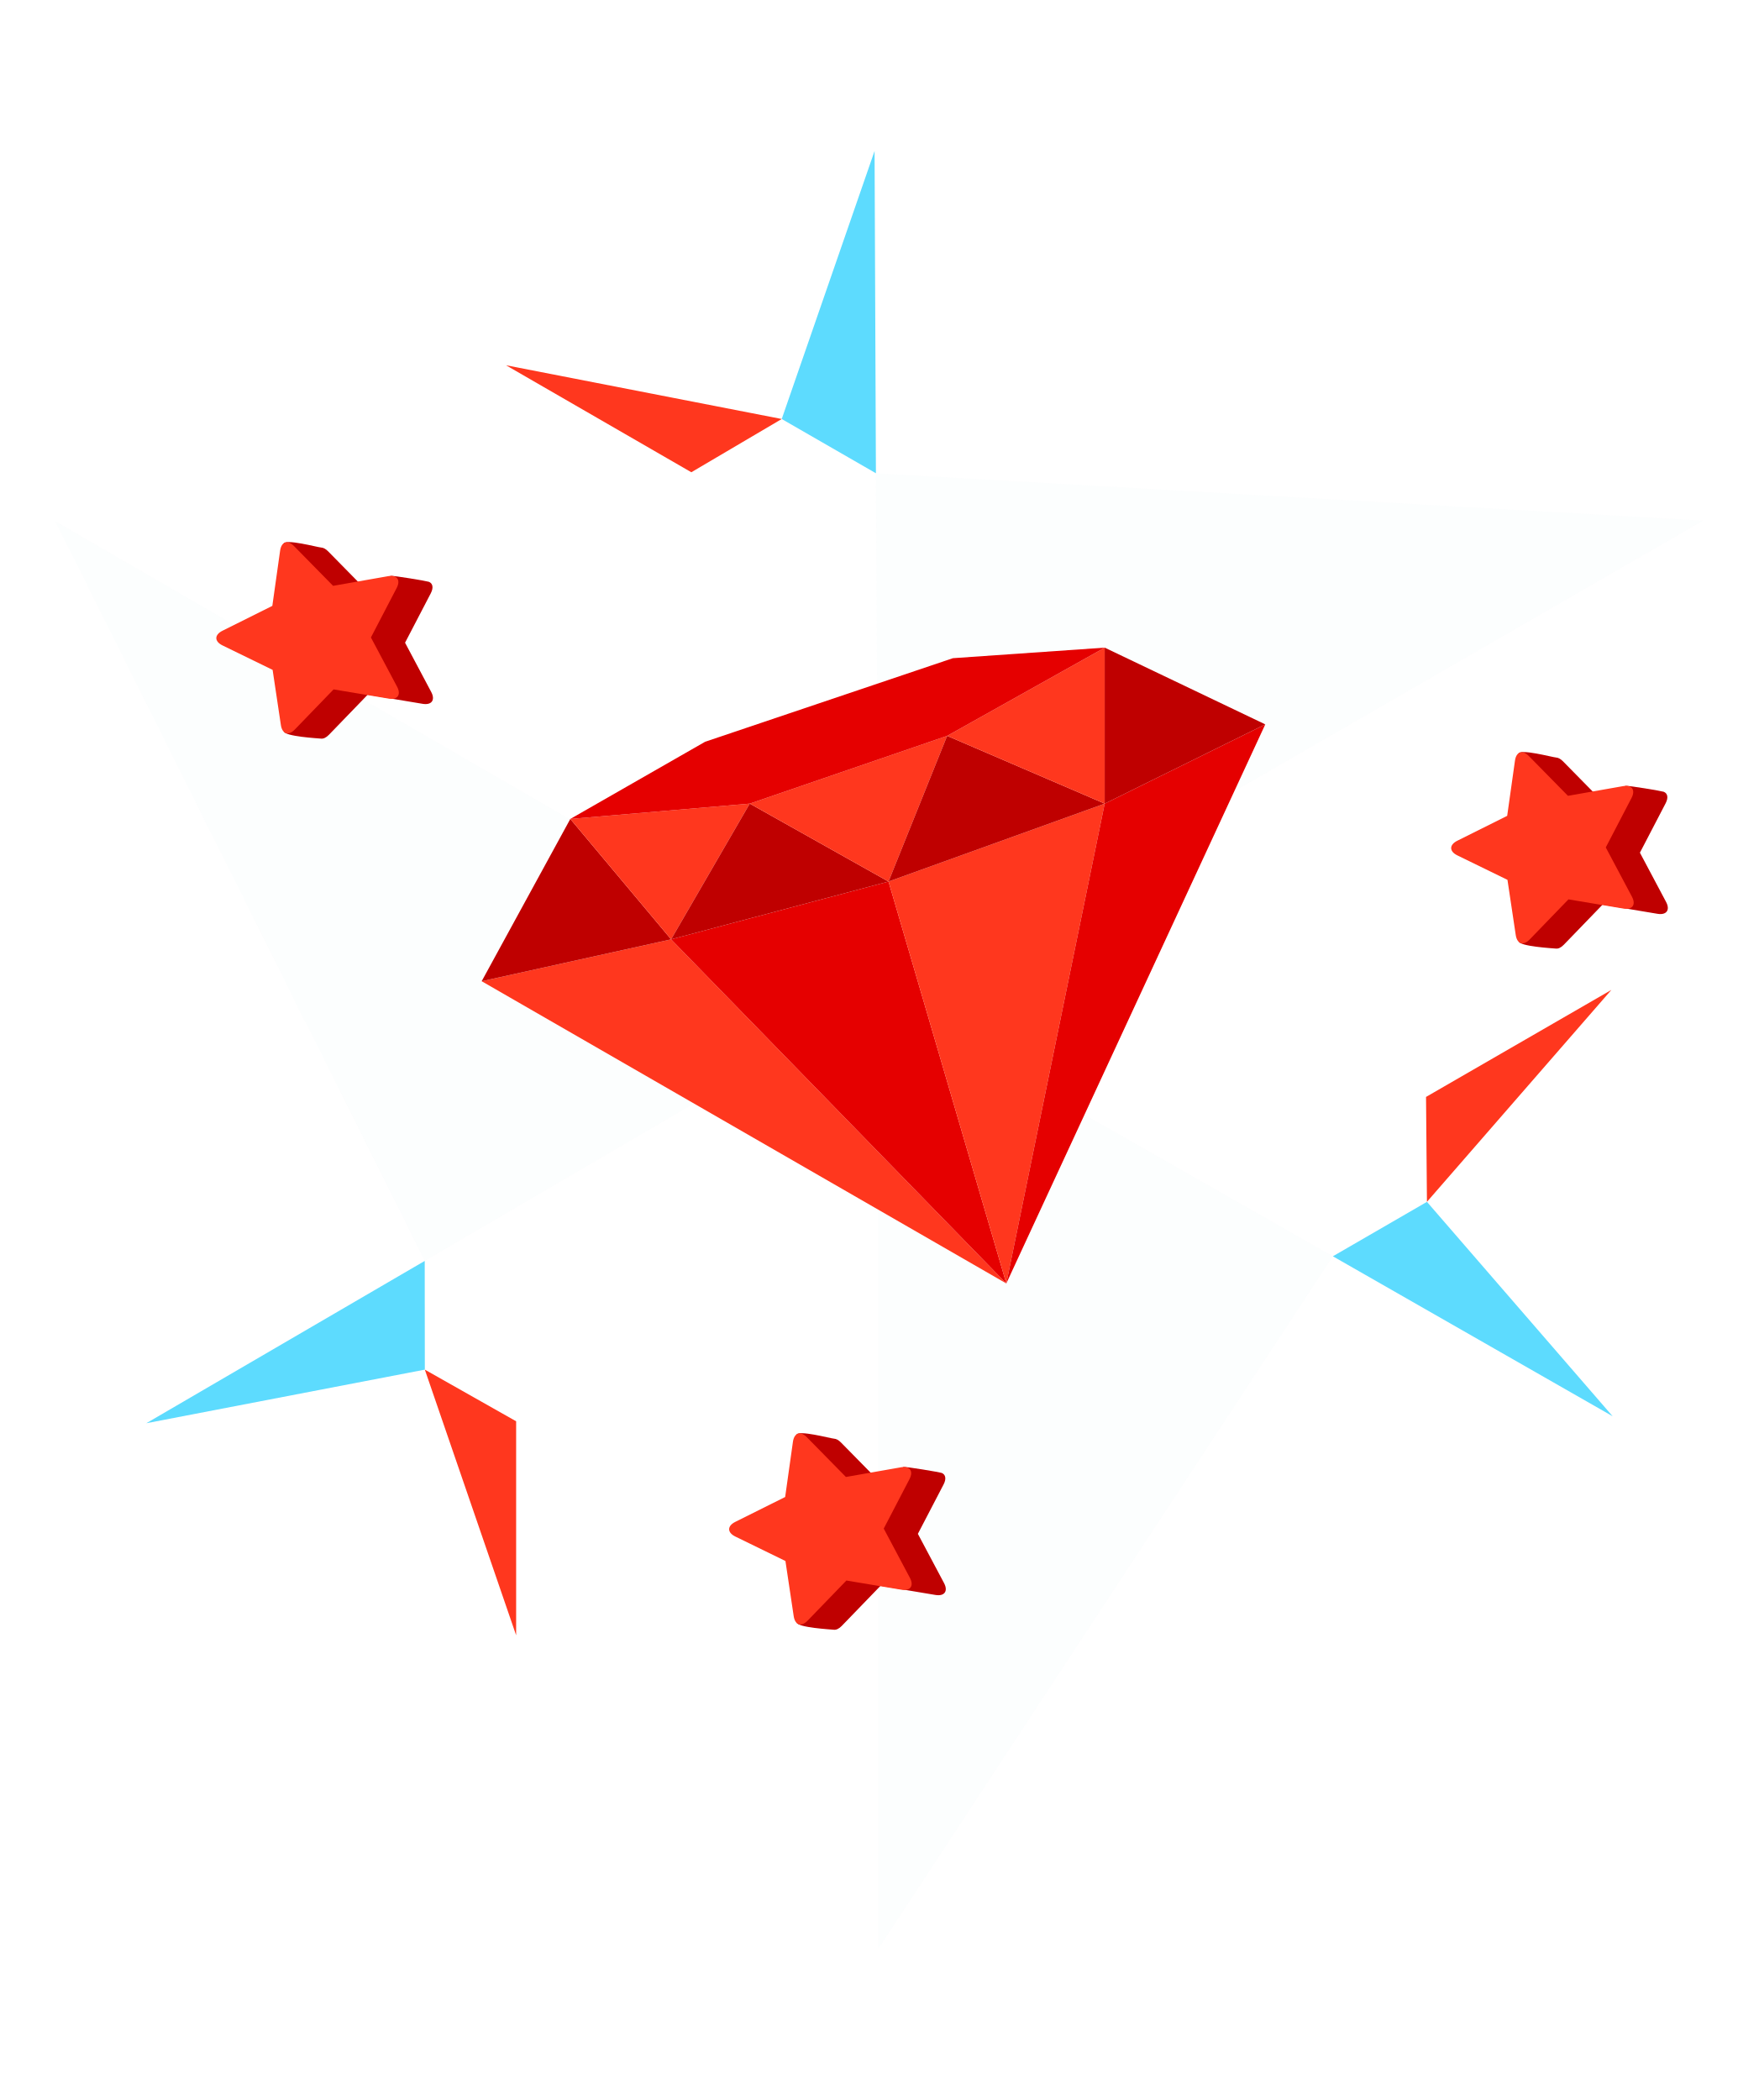
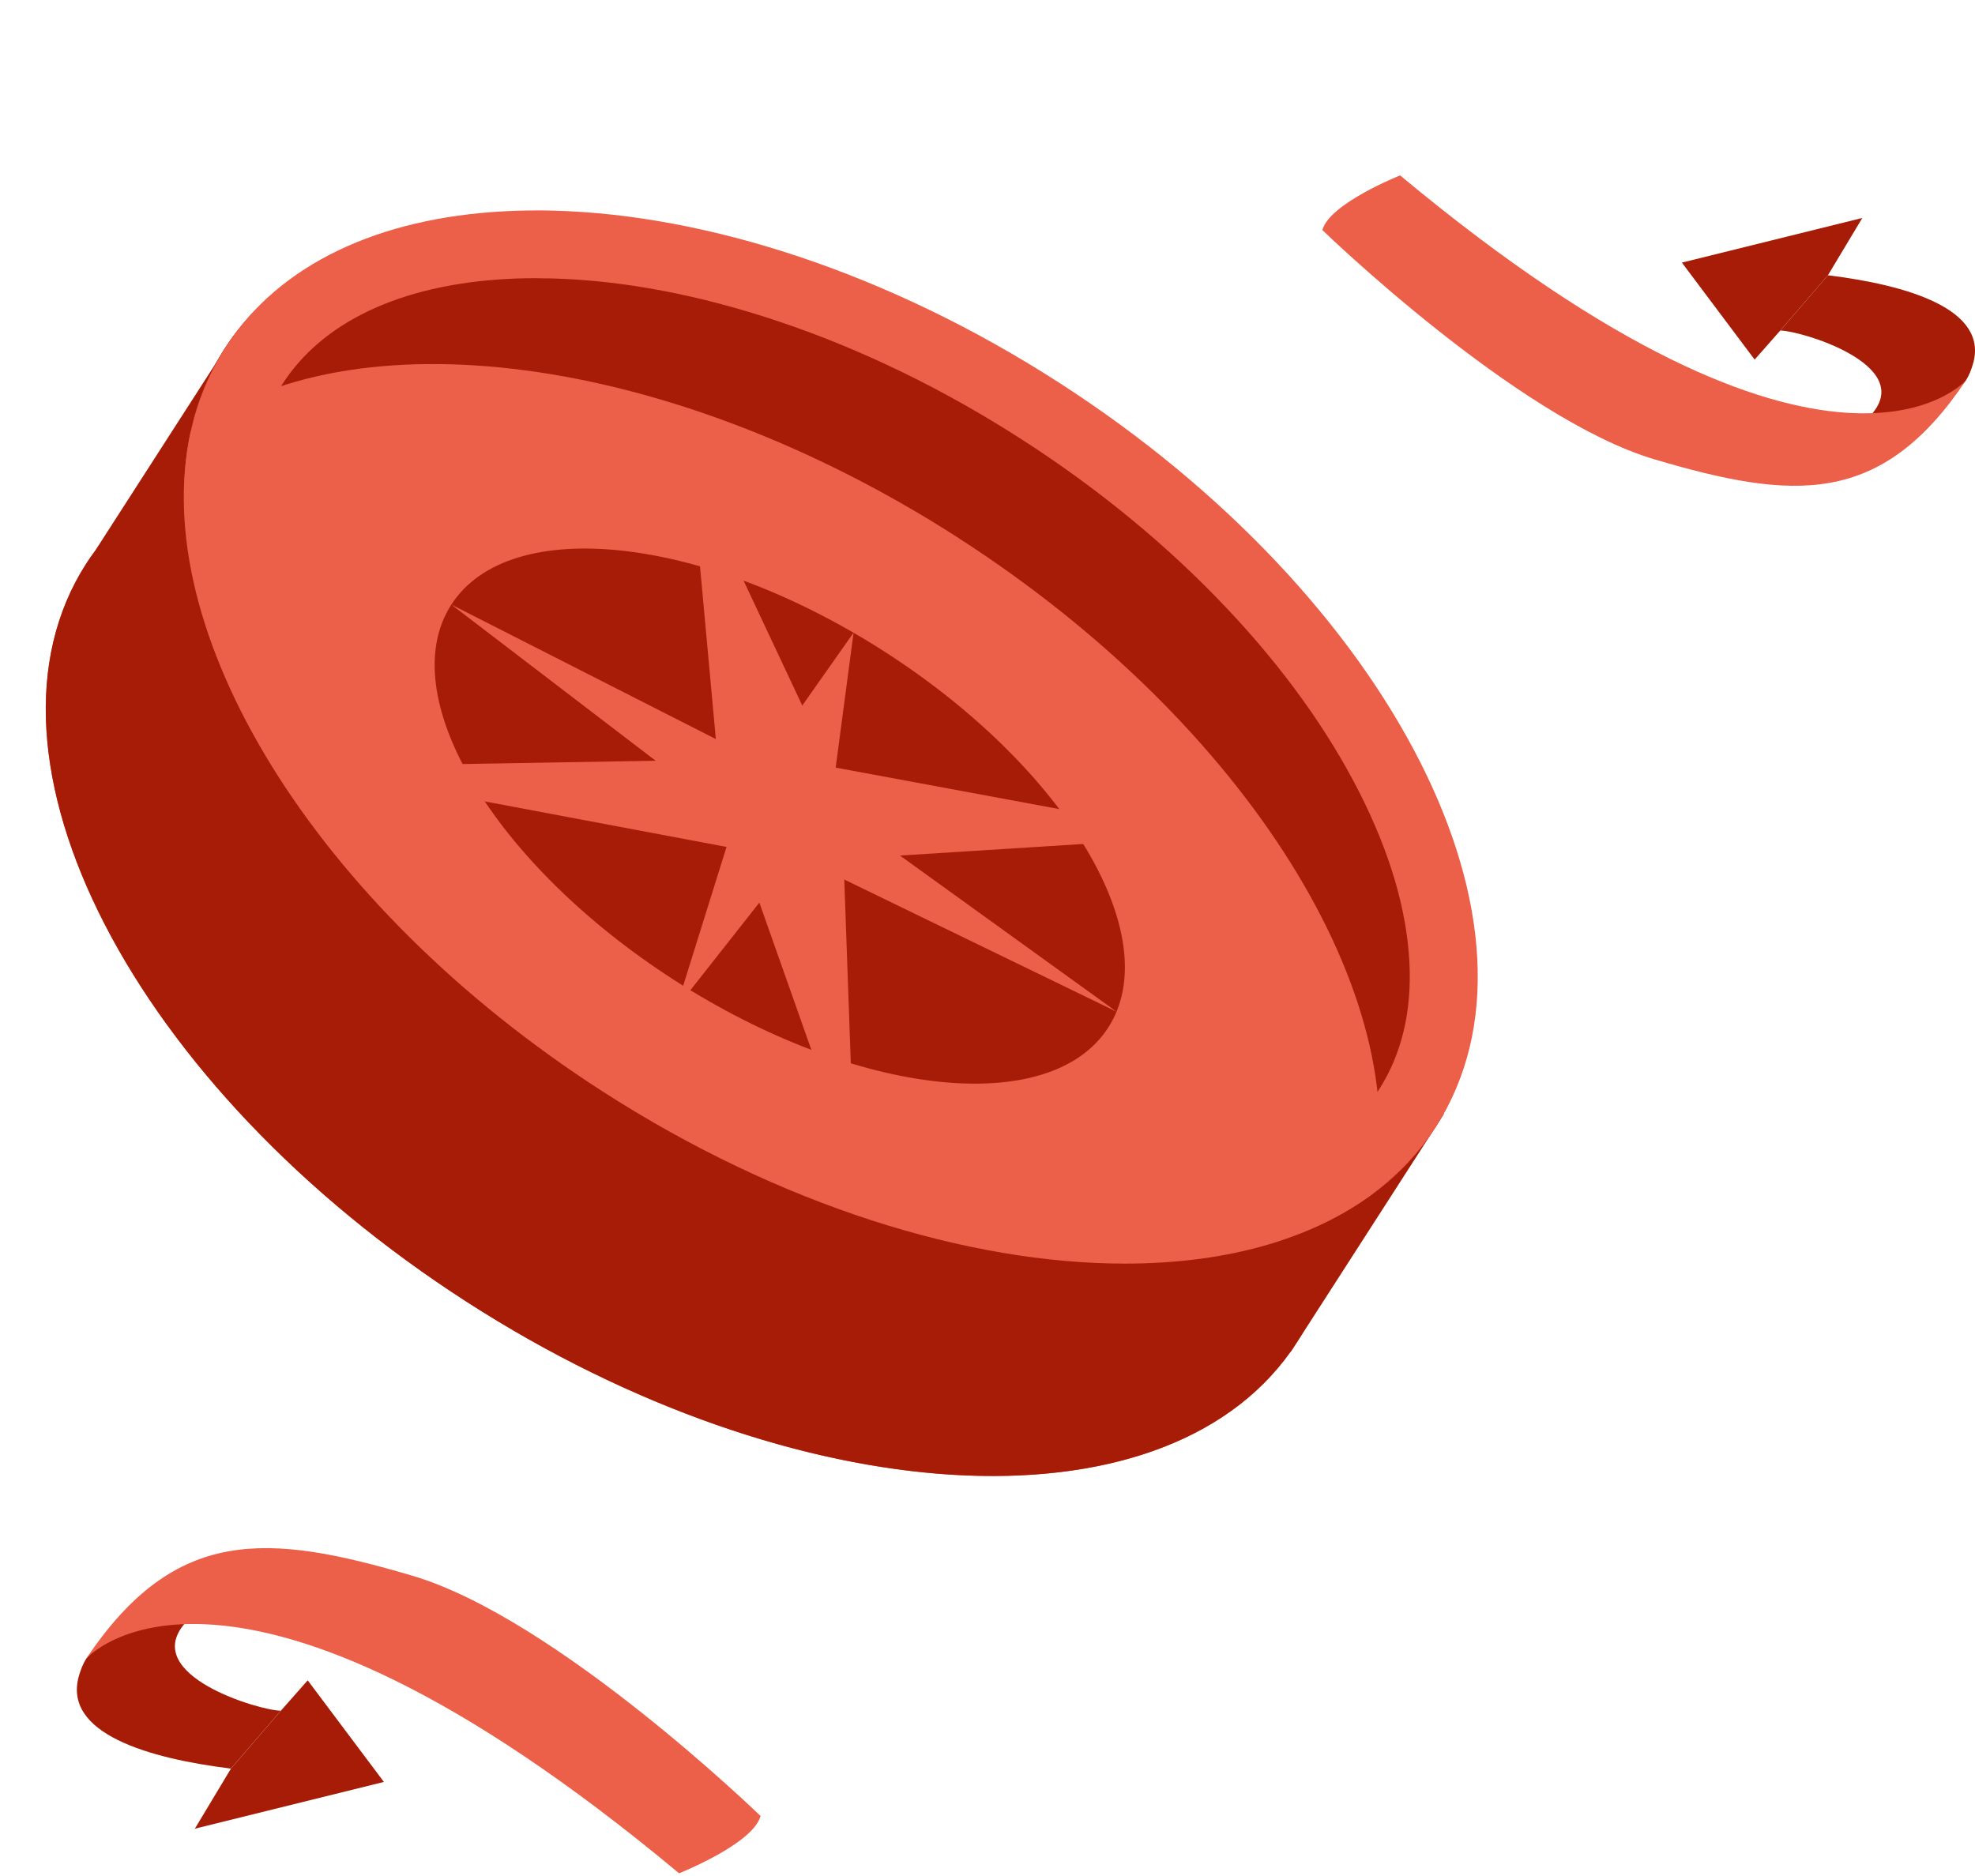
- <svg xmlns="http://www.w3.org/2000/svg" width="350" height="418" viewBox="0 0 350 418" fill="none">
-   <path opacity="0.08" d="M11 103.755L174.466 198.417L84.537 250.986L11 103.755Z" fill="#DCECEE" />
-   <path d="M84.537 250.985L29.119 283.292L84.559 272.623L84.537 250.985Z" fill="#5DDBFE" />
-   <path d="M84.559 272.623L102.734 282.902V325.499L84.559 272.623Z" fill="#FF371E" />
-   <path opacity="0.08" d="M174.809 387.946V198.465L265.298 250.061L174.809 387.946Z" fill="#DCECEE" />
-   <path d="M265.298 250.062L320.986 281.904L284.024 239.224L265.298 250.062Z" fill="#5DDBFE" />
-   <path d="M284.024 239.223L283.842 218.341L320.73 197.042L284.024 239.223Z" fill="#FF371E" />
-   <path opacity="0.08" d="M339 103.625L174.905 198.366L174.345 94.201L339 103.625Z" fill="#DCECEE" />
-   <path d="M174.345 94.201L174.076 30.053L155.597 83.402L174.345 94.201Z" fill="#5DDBFE" />
-   <path d="M155.597 83.401L137.604 94.001L100.712 72.702L155.597 83.401Z" fill="#FF371E" />
-   <path d="M95.874 195.311L200.299 255.468L133.578 186.977L95.874 195.311Z" fill="#FF371E" />
-   <path d="M176.853 175.47L200.299 255.467L133.578 186.976L176.853 175.47Z" fill="#E50000" />
-   <path d="M176.853 175.47L219.88 159.959L200.299 255.468L176.853 175.47Z" fill="#FF371E" />
-   <path d="M219.88 159.959L251.844 144.184L200.299 255.468L219.88 159.959Z" fill="#E50000" />
-   <path d="M95.874 195.311L113.516 163.009L133.578 186.976L95.874 195.311Z" fill="#BF0000" />
-   <path d="M113.516 163.009L149.232 159.959L133.578 186.976L113.516 163.009Z" fill="#FF371E" />
-   <path d="M133.578 186.976L149.232 159.959L176.853 175.47L133.578 186.976Z" fill="#BF0000" />
-   <path d="M149.232 159.959L188.524 146.47L176.853 175.47L149.232 159.959Z" fill="#FF371E" />
-   <path d="M176.853 175.47L188.524 146.47L219.88 159.959L176.853 175.47Z" fill="#BF0000" />
-   <path d="M188.524 146.47L219.88 128.911V159.959L188.524 146.47Z" fill="#FF371E" />
-   <path d="M219.88 128.911L251.844 144.183L219.88 159.959V128.911Z" fill="#BF0000" />
-   <path d="M113.516 163.009L140.351 147.646L189.669 131.011L219.88 128.911L188.524 146.47L149.232 159.959L113.516 163.009Z" fill="#E50000" />
-   <path fill-rule="evenodd" clip-rule="evenodd" d="M318.977 180.073L311.263 188.052C310.716 188.616 310.174 188.864 309.714 188.816C309.106 188.755 302.446 188.386 302.29 187.362L306.842 176.182L296.867 171.313C295.231 170.515 295.227 169.213 296.854 168.398L306.785 163.443L302.238 150.062C302.399 148.939 309.033 150.743 309.731 150.783C310.148 150.804 310.621 151.052 311.102 151.537L318.882 159.451L323.546 156.423C324.092 156.327 330.809 157.464 331.147 157.599C331.924 157.907 332.119 158.757 331.538 159.881L326.414 169.725L331.62 179.527C332.475 181.132 331.711 182.191 329.915 181.891L318.968 180.06L318.977 180.073Z" fill="#BF0000" />
-   <path fill-rule="evenodd" clip-rule="evenodd" d="M312.187 179.019L304.472 186.998C303.21 188.304 301.965 187.909 301.696 186.109L300.051 175.132L290.076 170.263C288.441 169.465 288.436 168.163 290.063 167.348L299.995 162.393L301.544 151.403C301.8 149.602 303.036 149.195 304.312 150.492L312.091 158.406L323.021 156.484C324.812 156.167 325.585 157.221 324.743 158.835L319.619 168.68L324.825 178.481C325.68 180.086 324.917 181.145 323.12 180.846L312.174 179.015L312.187 179.019Z" fill="#FF371E" />
-   <path fill-rule="evenodd" clip-rule="evenodd" d="M73.187 138.278L65.473 146.257C64.926 146.821 64.384 147.069 63.924 147.021C63.316 146.96 56.657 146.591 56.5 145.568L61.052 134.387L51.077 129.519C49.441 128.72 49.437 127.419 51.064 126.603L60.995 121.648L56.448 108.267C56.609 107.144 63.243 108.949 63.941 108.988C64.358 109.009 64.831 109.257 65.312 109.743L73.092 117.656L77.756 114.628C78.303 114.533 85.019 115.669 85.357 115.804C86.134 116.112 86.329 116.962 85.748 118.086L80.624 127.931L85.83 137.732C86.685 139.337 85.921 140.396 84.125 140.096L73.178 138.265L73.187 138.278Z" fill="#BF0000" />
-   <path fill-rule="evenodd" clip-rule="evenodd" d="M66.397 137.224L58.683 145.203C57.42 146.509 56.175 146.114 55.906 144.314L54.262 133.337L44.287 128.469C42.651 127.67 42.647 126.369 44.274 125.553L54.205 120.598L55.754 109.608C56.01 107.807 57.247 107.4 58.522 108.697L66.302 116.611L77.231 114.689C79.023 114.372 79.795 115.426 78.953 117.04L73.829 126.885L79.036 136.686C79.891 138.291 79.127 139.35 77.331 139.051L66.384 137.22L66.397 137.224Z" fill="#FF371E" />
-   <path fill-rule="evenodd" clip-rule="evenodd" d="M175.26 315.654L167.546 323.633C166.999 324.197 166.457 324.445 165.997 324.397C165.39 324.336 158.73 323.967 158.574 322.943L163.125 311.763L153.15 306.894C151.515 306.096 151.51 304.795 153.137 303.979L163.069 299.024L158.522 285.643C158.682 284.52 165.316 286.325 166.015 286.364C166.431 286.385 166.904 286.633 167.386 287.119L175.165 295.032L179.829 292.004C180.376 291.908 187.092 293.045 187.431 293.18C188.207 293.488 188.402 294.338 187.821 295.462L182.697 305.307L187.904 315.108C188.758 316.713 187.995 317.772 186.198 317.472L175.252 315.641L175.26 315.654Z" fill="#BF0000" />
-   <path fill-rule="evenodd" clip-rule="evenodd" d="M168.47 314.6L160.756 322.579C159.494 323.885 158.248 323.49 157.979 321.69L156.335 310.713L146.36 305.844C144.724 305.046 144.72 303.745 146.347 302.929L156.279 297.974L157.827 286.984C158.083 285.183 159.32 284.776 160.596 286.073L168.375 293.987L179.304 292.065C181.096 291.748 181.868 292.802 181.027 294.416L175.903 304.261L181.109 314.062C181.964 315.667 181.2 316.726 179.404 316.427L168.457 314.596L168.47 314.6Z" fill="#FF371E" />
+ <svg xmlns="http://www.w3.org/2000/svg" width="140" height="133" viewBox="0 0 140 133" fill="none">
+   <g id="Illu 01">
+     <g id="Group">
+       <path id="Vector" d="M91.925 95.184C83.133 108.845 56.794 107.557 33.101 92.305C9.404 77.055 -2.675 53.615 6.117 39.954C14.909 26.293 44.261 22.897 67.958 38.149C91.655 53.399 100.72 81.523 91.928 95.184H91.925Z" fill="#EC5F48" />
+       <path id="Vector_2" d="M97.425 75.821C95.304 63.335 84.441 48.759 67.954 38.146C51.467 27.534 33.704 23.686 21.456 26.926L16.568 23.78L6.736 39.058C6.52 39.349 6.31 39.647 6.113 39.954C-2.679 53.615 9.403 77.052 33.096 92.305C56.414 107.313 82.292 108.801 91.488 95.823L91.504 95.833L102.345 78.988L97.422 75.821H97.425Z" fill="#A61C06" />
+       <path id="Vector_3" d="M101.725 79.967C110.519 66.307 98.439 42.869 74.745 27.617C51.051 12.365 24.715 11.074 15.921 24.734C7.128 38.394 19.208 61.832 42.902 77.084C66.596 92.337 92.932 93.627 101.725 79.967Z" fill="#EC5F48" />
+       <path id="Vector_4" d="M67.953 38.149C88.51 51.38 100.323 70.772 97.349 84.596C99.082 83.308 100.558 81.764 101.72 79.956C110.512 66.295 98.43 42.858 74.737 27.605C51.04 12.356 24.705 11.065 15.913 24.726C14.747 26.534 13.954 28.517 13.5 30.626C24.852 22.194 47.396 24.914 67.953 38.145V38.149Z" fill="#A61C06" />
+       <path id="Vector_5" d="M38.028 19.726C38.398 19.726 38.777 19.732 39.15 19.741C44.176 19.879 49.565 20.901 55.164 22.777C61.051 24.751 66.867 27.574 72.447 31.165C77.911 34.684 82.802 38.713 86.982 43.144C90.962 47.361 94.117 51.751 96.363 56.181C98.516 60.427 99.707 64.459 99.904 68.172C100.092 71.669 99.368 74.721 97.754 77.243C97.754 77.246 97.751 77.249 97.748 77.252C97.745 77.259 97.739 77.265 97.736 77.271C97.638 77.421 97.535 77.575 97.429 77.725L97.422 77.732C97.391 77.772 97.36 77.813 97.325 77.863C97.241 77.979 97.156 78.098 97.075 78.202L97.065 78.211C97.034 78.249 97.006 78.286 96.971 78.327C96.861 78.465 96.774 78.575 96.698 78.659L96.692 78.665C96.664 78.697 96.639 78.728 96.608 78.76C96.495 78.891 96.391 79.004 96.301 79.104L96.232 79.179C96.113 79.305 95.993 79.427 95.878 79.54L95.84 79.574C95.84 79.574 95.834 79.58 95.828 79.587C95.696 79.712 95.564 79.837 95.43 79.96L95.401 79.985C95.263 80.11 95.116 80.235 94.966 80.357C94.96 80.361 94.953 80.367 94.95 80.37C91.422 83.256 86.158 84.782 79.729 84.782C69.148 84.782 56.599 80.611 45.3 73.339C36.035 67.376 28.23 59.715 23.324 51.763C18.78 44.403 16.96 37.263 18.195 31.654C18.195 31.648 18.195 31.641 18.198 31.635C18.241 31.441 18.288 31.25 18.339 31.062C18.339 31.055 18.342 31.049 18.345 31.043C18.395 30.858 18.448 30.67 18.505 30.488C18.505 30.485 18.505 30.479 18.508 30.476L18.514 30.454C18.567 30.282 18.627 30.106 18.686 29.94L18.712 29.871C18.765 29.721 18.827 29.564 18.893 29.398C18.893 29.395 18.896 29.389 18.899 29.385L18.931 29.304C18.984 29.175 19.044 29.035 19.119 28.875C19.134 28.837 19.153 28.799 19.169 28.762V28.756C19.222 28.646 19.285 28.524 19.366 28.364C19.388 28.32 19.41 28.279 19.432 28.235V28.226C19.501 28.101 19.576 27.966 19.645 27.85C19.67 27.803 19.698 27.756 19.724 27.709C19.821 27.543 19.918 27.383 20.015 27.236C21.409 25.068 23.449 23.332 26.072 22.072C28.823 20.753 32.144 19.983 35.944 19.776C36.183 19.763 36.427 19.751 36.675 19.744C37.12 19.729 37.577 19.722 38.031 19.722M38.031 14.919C37.517 14.919 37.01 14.928 36.508 14.944C36.233 14.954 35.957 14.966 35.684 14.982C26.939 15.458 19.827 18.654 15.976 24.639C15.832 24.864 15.694 25.09 15.559 25.322C15.528 25.375 15.5 25.428 15.472 25.481C15.368 25.66 15.268 25.842 15.174 26.023C15.146 26.077 15.121 26.133 15.093 26.186C14.999 26.371 14.905 26.559 14.817 26.747C14.795 26.794 14.776 26.838 14.754 26.885C14.663 27.086 14.572 27.286 14.491 27.49C14.475 27.524 14.463 27.559 14.45 27.593C14.363 27.809 14.278 28.029 14.197 28.251C14.187 28.273 14.181 28.298 14.171 28.32C14.087 28.555 14.008 28.79 13.933 29.031C13.93 29.044 13.927 29.056 13.924 29.066C13.846 29.317 13.774 29.567 13.708 29.821C13.708 29.824 13.708 29.83 13.708 29.834C13.639 30.094 13.576 30.357 13.517 30.62C10.43 44.623 22.158 64.146 42.715 77.378C55.292 85.471 68.646 89.585 79.744 89.585C87.129 89.585 93.515 87.764 98.008 84.086C98.008 84.086 98.014 84.083 98.014 84.08C98.218 83.914 98.419 83.741 98.613 83.569C98.622 83.56 98.632 83.553 98.641 83.544C98.826 83.378 99.011 83.206 99.189 83.033C99.208 83.018 99.224 82.999 99.243 82.983C99.412 82.82 99.575 82.651 99.735 82.482C99.76 82.454 99.788 82.428 99.813 82.4C99.963 82.24 100.108 82.078 100.252 81.912C100.286 81.874 100.321 81.836 100.355 81.796C100.49 81.639 100.618 81.479 100.747 81.316C100.784 81.266 100.825 81.219 100.866 81.169C100.991 81.009 101.11 80.846 101.229 80.683C101.267 80.63 101.308 80.58 101.345 80.527C101.499 80.31 101.646 80.094 101.79 79.872C101.79 79.872 101.79 79.869 101.793 79.865C110.726 65.988 98.757 42.373 75.063 27.123C62.959 19.334 50.135 15.232 39.297 14.935C38.877 14.922 38.457 14.916 38.044 14.916L38.031 14.919Z" fill="#EC5F48" />
+       <path id="Vector_6" d="M78.56 72.847C82.692 66.427 75.617 54.512 62.757 46.234C49.898 37.956 36.123 36.45 31.99 42.869C27.858 49.289 34.933 61.204 47.792 69.482C60.652 77.76 74.427 79.266 78.56 72.847Z" fill="#A61C06" />
+       <g id="Group_2">
+         <path id="Vector_7" d="M31.992 42.861L52.462 58.509L54.461 54.288L31.992 42.861Z" fill="#EC5F48" />
+         <path id="Vector_8" d="M79.143 71.722L59.115 57.28L56.066 60.52L79.143 71.722Z" fill="#EC5F48" />
+       </g>
+       <g id="Group_3">
+         <path id="Vector_9" d="M60.507 44.852L58.706 58.437L53.363 54.997L60.507 44.852Z" fill="#EC5F48" />
+         <path id="Vector_10" d="M47.926 71.487L53.409 53.935L59.111 57.281L47.926 71.487Z" fill="#EC5F48" />
+       </g>
+       <g id="Group_4">
+         <path id="Vector_11" d="M21.32 54.36L53.201 60.364L51.14 53.852L21.32 54.36Z" fill="#EC5F48" />
+         <path id="Vector_12" d="M85.47 59.285L58.539 54.291L58.445 60.993L85.47 59.285Z" fill="#EC5F48" />
+       </g>
+       <g id="Group_5">
+         <path id="Vector_13" d="M48.988 33.242L59.616 55.867L51.097 56.262L48.988 33.242Z" fill="#EC5F48" />
+         <path id="Vector_14" d="M60.585 83.124L51.098 56.262L59.617 55.867L60.585 83.124Z" fill="#EC5F48" />
+       </g>
+     </g>
+     <g id="Group_6">
+       <path id="Vector_15" d="M19.909 121.281C18.424 121.281 9.923 118.765 13.107 115.083L10.851 113.82L6.74 116.95C6.605 117.057 6.213 117.433 6.116 117.587C5.872 117.975 5.721 118.382 5.602 118.787C4.393 122.901 10.569 124.674 16.368 125.385L19.906 121.281H19.909Z" fill="#A61C06" />
+       <path id="Vector_16" d="M48.137 132.808C48.137 132.808 53.392 130.721 53.912 128.747C53.912 128.747 39.468 114.735 29.228 111.711C18.989 108.688 12.425 108.165 6.117 117.586C6.117 117.586 16.106 106.112 48.137 132.808Z" fill="#EC5F48" />
+       <path id="Vector_17" d="M19.91 121.28L21.812 119.128L27.213 126.331L13.812 129.646L16.372 125.385" fill="#A61C06" />
+     </g>
+     <g id="Group_7">
+       <path id="Vector_18" d="M126.195 23.435C127.612 23.435 135.727 25.835 132.687 29.351L134.843 30.557L138.766 27.571C138.894 27.468 139.267 27.111 139.361 26.963C139.596 26.59 139.737 26.202 139.853 25.817C141.009 21.891 135.113 20.195 129.576 19.516L126.198 23.435H126.195Z" fill="#A61C06" />
+       <path id="Vector_19" d="M99.25 12.435C99.25 12.435 94.233 14.427 93.738 16.31C93.738 16.31 107.528 29.686 117.3 32.572C127.073 35.461 133.343 35.959 139.362 26.963C139.362 26.963 129.827 37.917 99.25 12.435Z" fill="#EC5F48" />
+       <path id="Vector_20" d="M126.194 23.436L124.38 25.494L119.223 18.617L132.013 15.452L129.572 19.519" fill="#A61C06" />
+     </g>
+   </g>
</svg>
